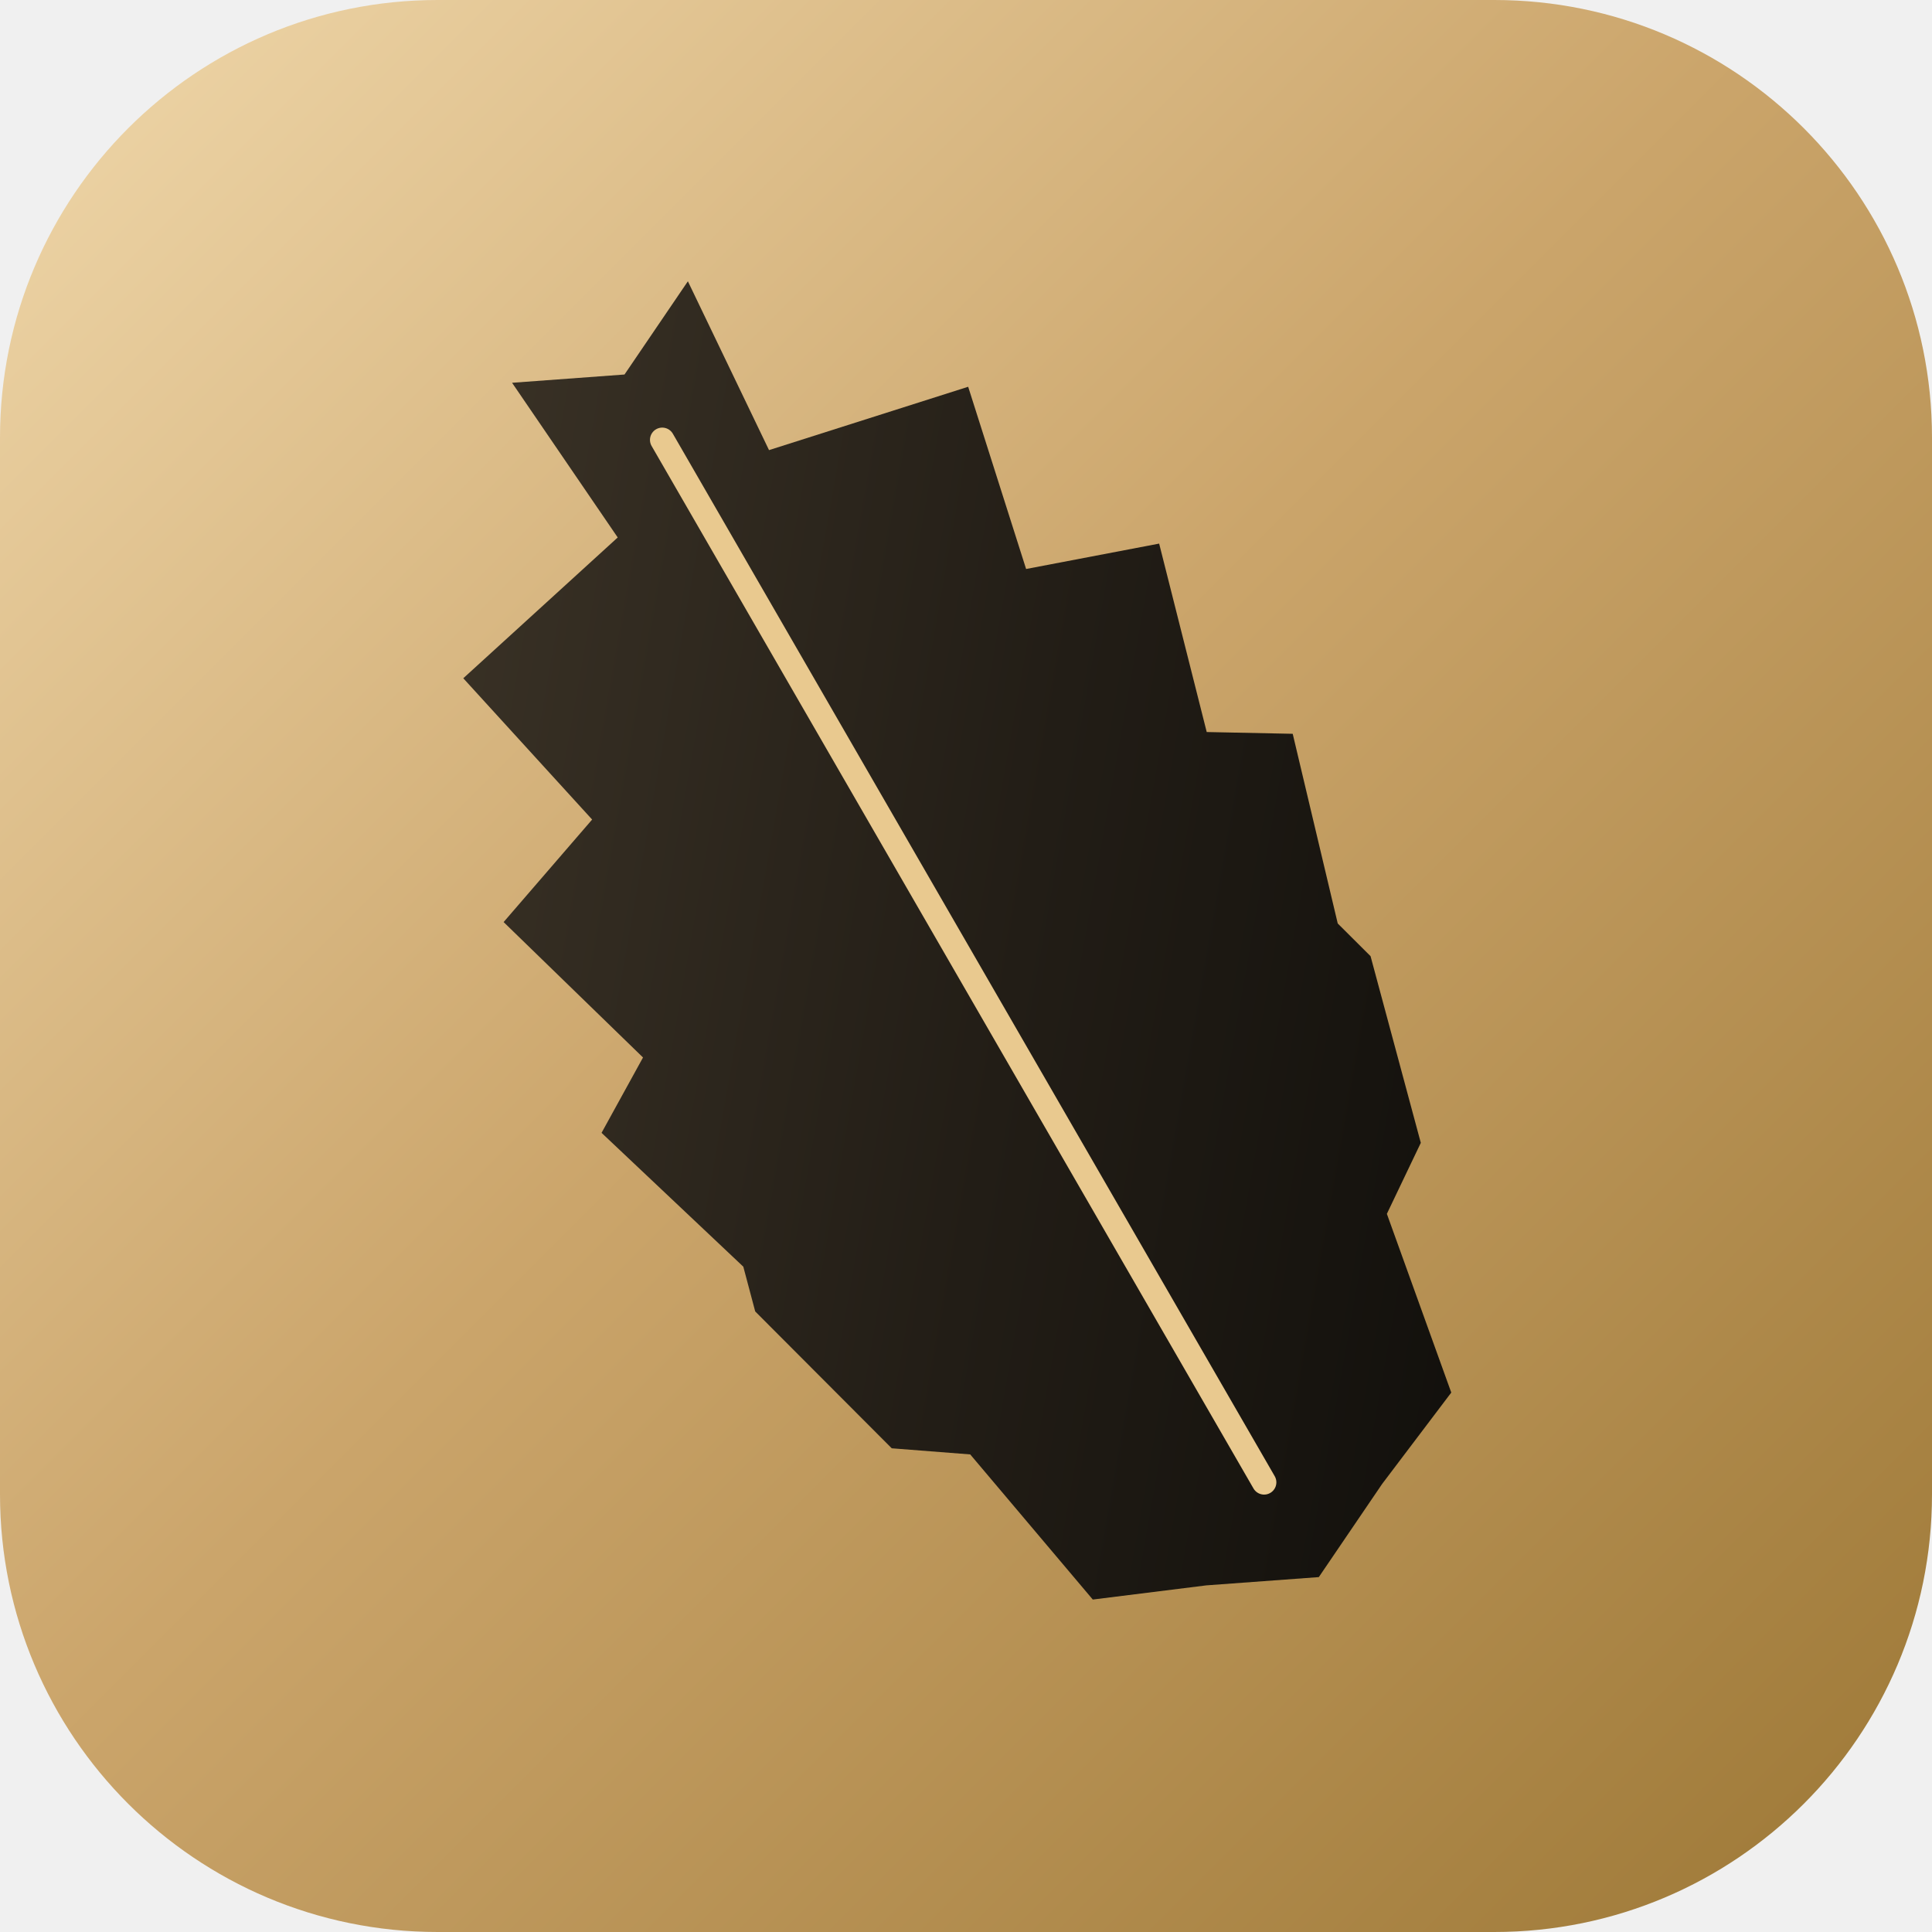
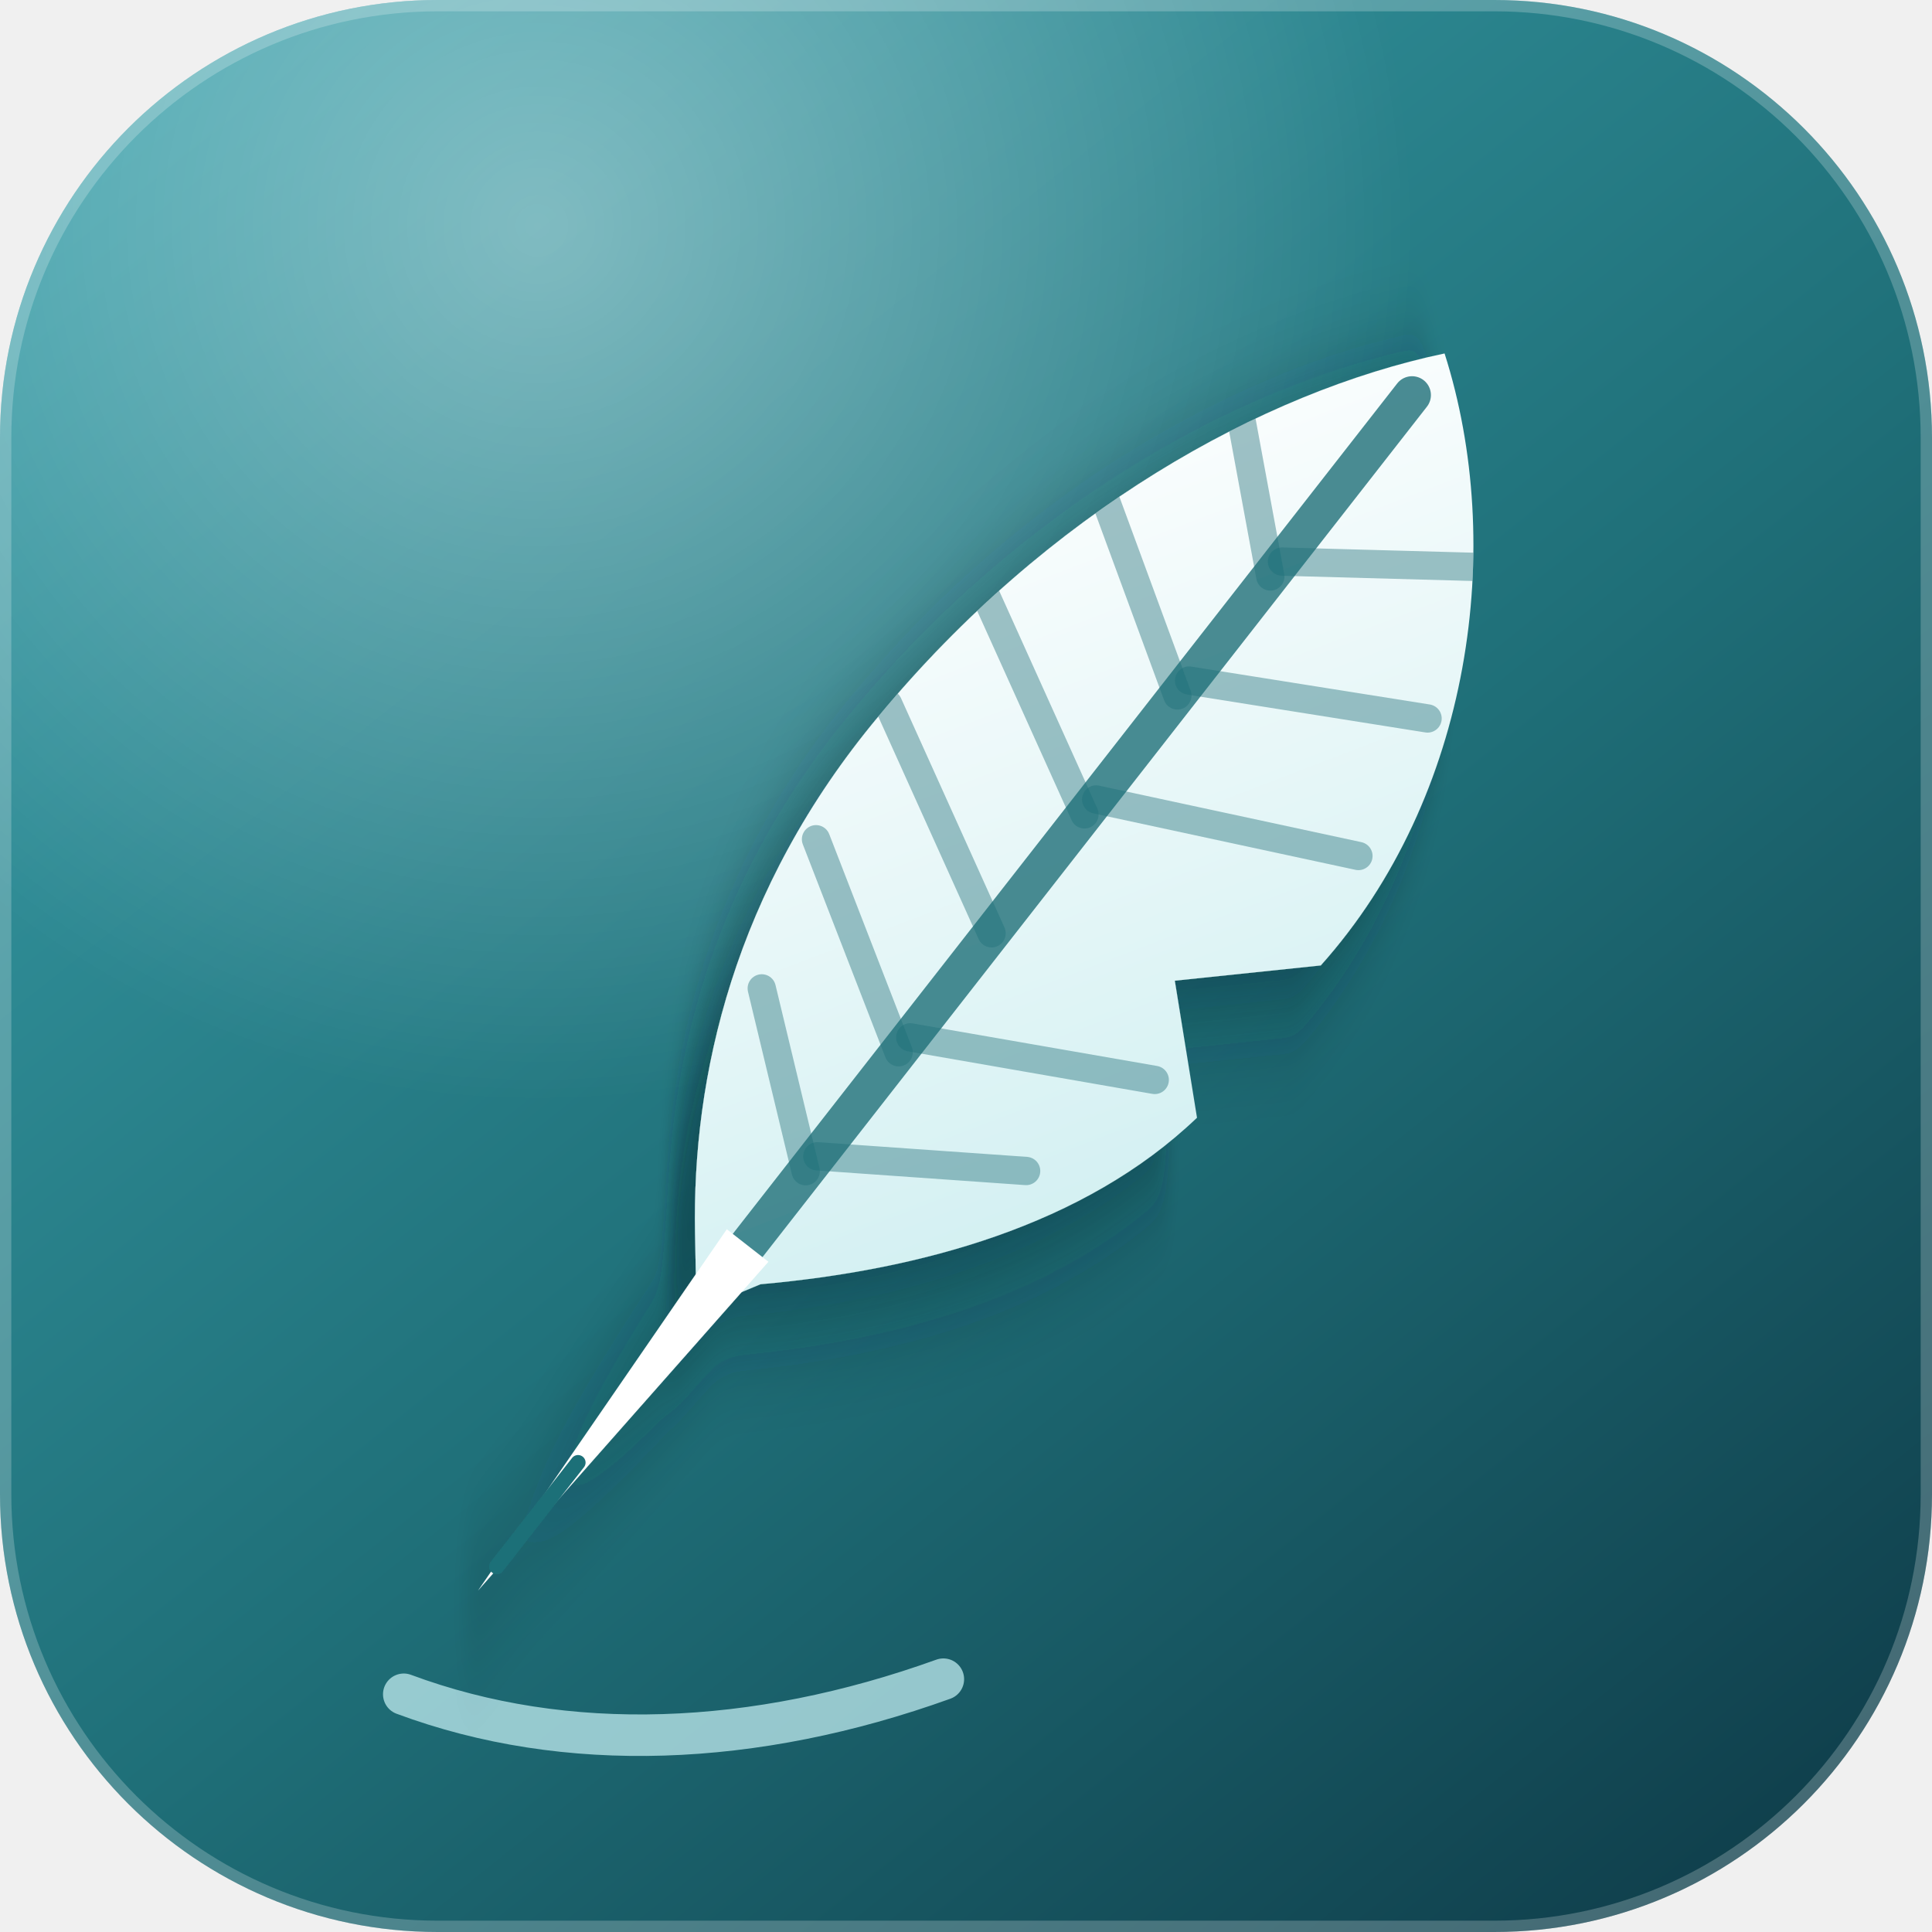
<svg xmlns="http://www.w3.org/2000/svg" width="1024" height="1024" viewBox="0 0 1024 1024">
  <defs>
-     <linearGradient id="gold" x1="0" y1="0" x2="1" y2="1">
-       <stop offset="0%" stop-color="#f0d8ab" />
-       <stop offset="46%" stop-color="#cba56b" />
-       <stop offset="100%" stop-color="#9c7735" />
+     <linearGradient id="bg" x1="0.1" y1="0" x2="0.9" y2="1">
+       <stop offset="0%" stop-color="#3aa0aa" />
+       <stop offset="55%" stop-color="#1f6f78" />
+       <stop offset="100%" stop-color="#0f3d4a" />
    </linearGradient>
-     <linearGradient id="ink" x1="0.2" y1="0.05" x2="0.8" y2="0.95">
-       <stop offset="0%" stop-color="#3a3226" />
-       <stop offset="55%" stop-color="#221d16" />
-       <stop offset="100%" stop-color="#12100c" />
+     <radialGradient id="glow" cx="0.28" cy="0.12" r="0.75">
+       <stop offset="0%" stop-color="#ffffff" stop-opacity="0.38" />
+       <stop offset="60%" stop-color="#ffffff" stop-opacity="0" />
+     </radialGradient>
+     <linearGradient id="vane" x1="0.15" y1="0" x2="0.85" y2="1">
+       <stop offset="0%" stop-color="#ffffff" />
+       <stop offset="100%" stop-color="#cdeef0" />
    </linearGradient>
+     <clipPath id="vc">
+       <path d="M 512 100 C 600 160 668 276 660 396 L 604 450 L 658 500 C 646 582 592 654 530 712 L 512 744 L 486 712 C 434 648 390 556 394 436 C 398 296 448 176 512 100 Z" />
+     </clipPath>
+     <filter id="drop" x="-20%" y="-20%" width="140%" height="150%">
+       <feDropShadow dx="0" dy="22" stdDeviation="22" flood-color="#06222b" flood-opacity="0.45" />
+     </filter>
  </defs>
-   <rect width="1024" height="1024" rx="232" fill="url(#gold)" />
-   <g transform="rotate(-30 512 512)">
-     <path d="M 512 150 L 565.8 124.0 L 558.3 223.0 L 666.5 246.7 L 644.8 345.7 L 712.6 369.3 L 684.5 468.4 L 723.5 492.0 L 693.9 591.0 L 700.3 614.7 L 673.9 713.7 L 639.5 737.3 L 621.7 836.4 L 565.8 860.0 L 512 886 L 458.2 860.0 L 402.3 836.4 L 384.5 737.3 L 350.1 713.7 L 323.7 614.7 L 330.1 591.0 L 300.5 492.0 L 339.5 468.4 L 311.4 369.3 L 379.2 345.7 L 357.5 246.7 L 465.7 223.0 L 458.2 124.0 Z" fill="url(#ink)" />
-     <path d="M 512 190 L 512 828" stroke="#e9c98f" stroke-width="13" stroke-linecap="round" />
+   <rect width="1024" height="1024" rx="232" fill="url(#bg)" />
+   <rect width="1024" height="1024" rx="232" fill="url(#glow)" />
+   <rect x="3" y="3" width="1018" height="1018" rx="229" fill="none" stroke="#ffffff" stroke-opacity="0.22" stroke-width="6" />
+   <path d="M 214 898 C 300 930 400 926 500 890" fill="none" stroke="#bfeaee" stroke-opacity="0.75" stroke-width="22" stroke-linecap="round" />
+   <g transform="rotate(38 512 512)" filter="url(#drop)">
+     <path d="M 512 100 C 600 160 668 276 660 396 L 604 450 L 658 500 C 646 582 592 654 530 712 L 512 744 L 486 712 C 434 648 390 556 394 436 C 398 296 448 176 512 100 Z" fill="url(#vane)" />
+     <g clip-path="url(#vc)" fill="none" stroke="#1f6f78" stroke-opacity="0.42" stroke-width="15" stroke-linecap="round">
+       <path d="M 512 640 L 604 578" />
+       <path d="M 512 560 L 628 498" />
+       <path d="M 512 400 L 640 338" />
+       <path d="M 512 320 L 624 258" />
+       <path d="M 512 240 L 596 178" />
+       <path d="M 512 650 L 434 588" />
+       <path d="M 512 570 L 408 508" />
+       <path d="M 512 490 L 394 428" />
+       <path d="M 512 410 L 394 348" />
+       <path d="M 512 330 L 412 268" />
+       <path d="M 512 250 L 442 188" />
+     </g>
+     <path d="M 512 128 L 512 736" stroke="#1f6f78" stroke-opacity="0.8" stroke-width="20" stroke-linecap="round" />
+     <path d="M 498 700 L 512 932 L 526 700 Z" fill="#ffffff" />
+     <path d="M 512 846 L 512 916" stroke="#1f6f78" stroke-width="8" stroke-linecap="round" />
  </g>
</svg>
